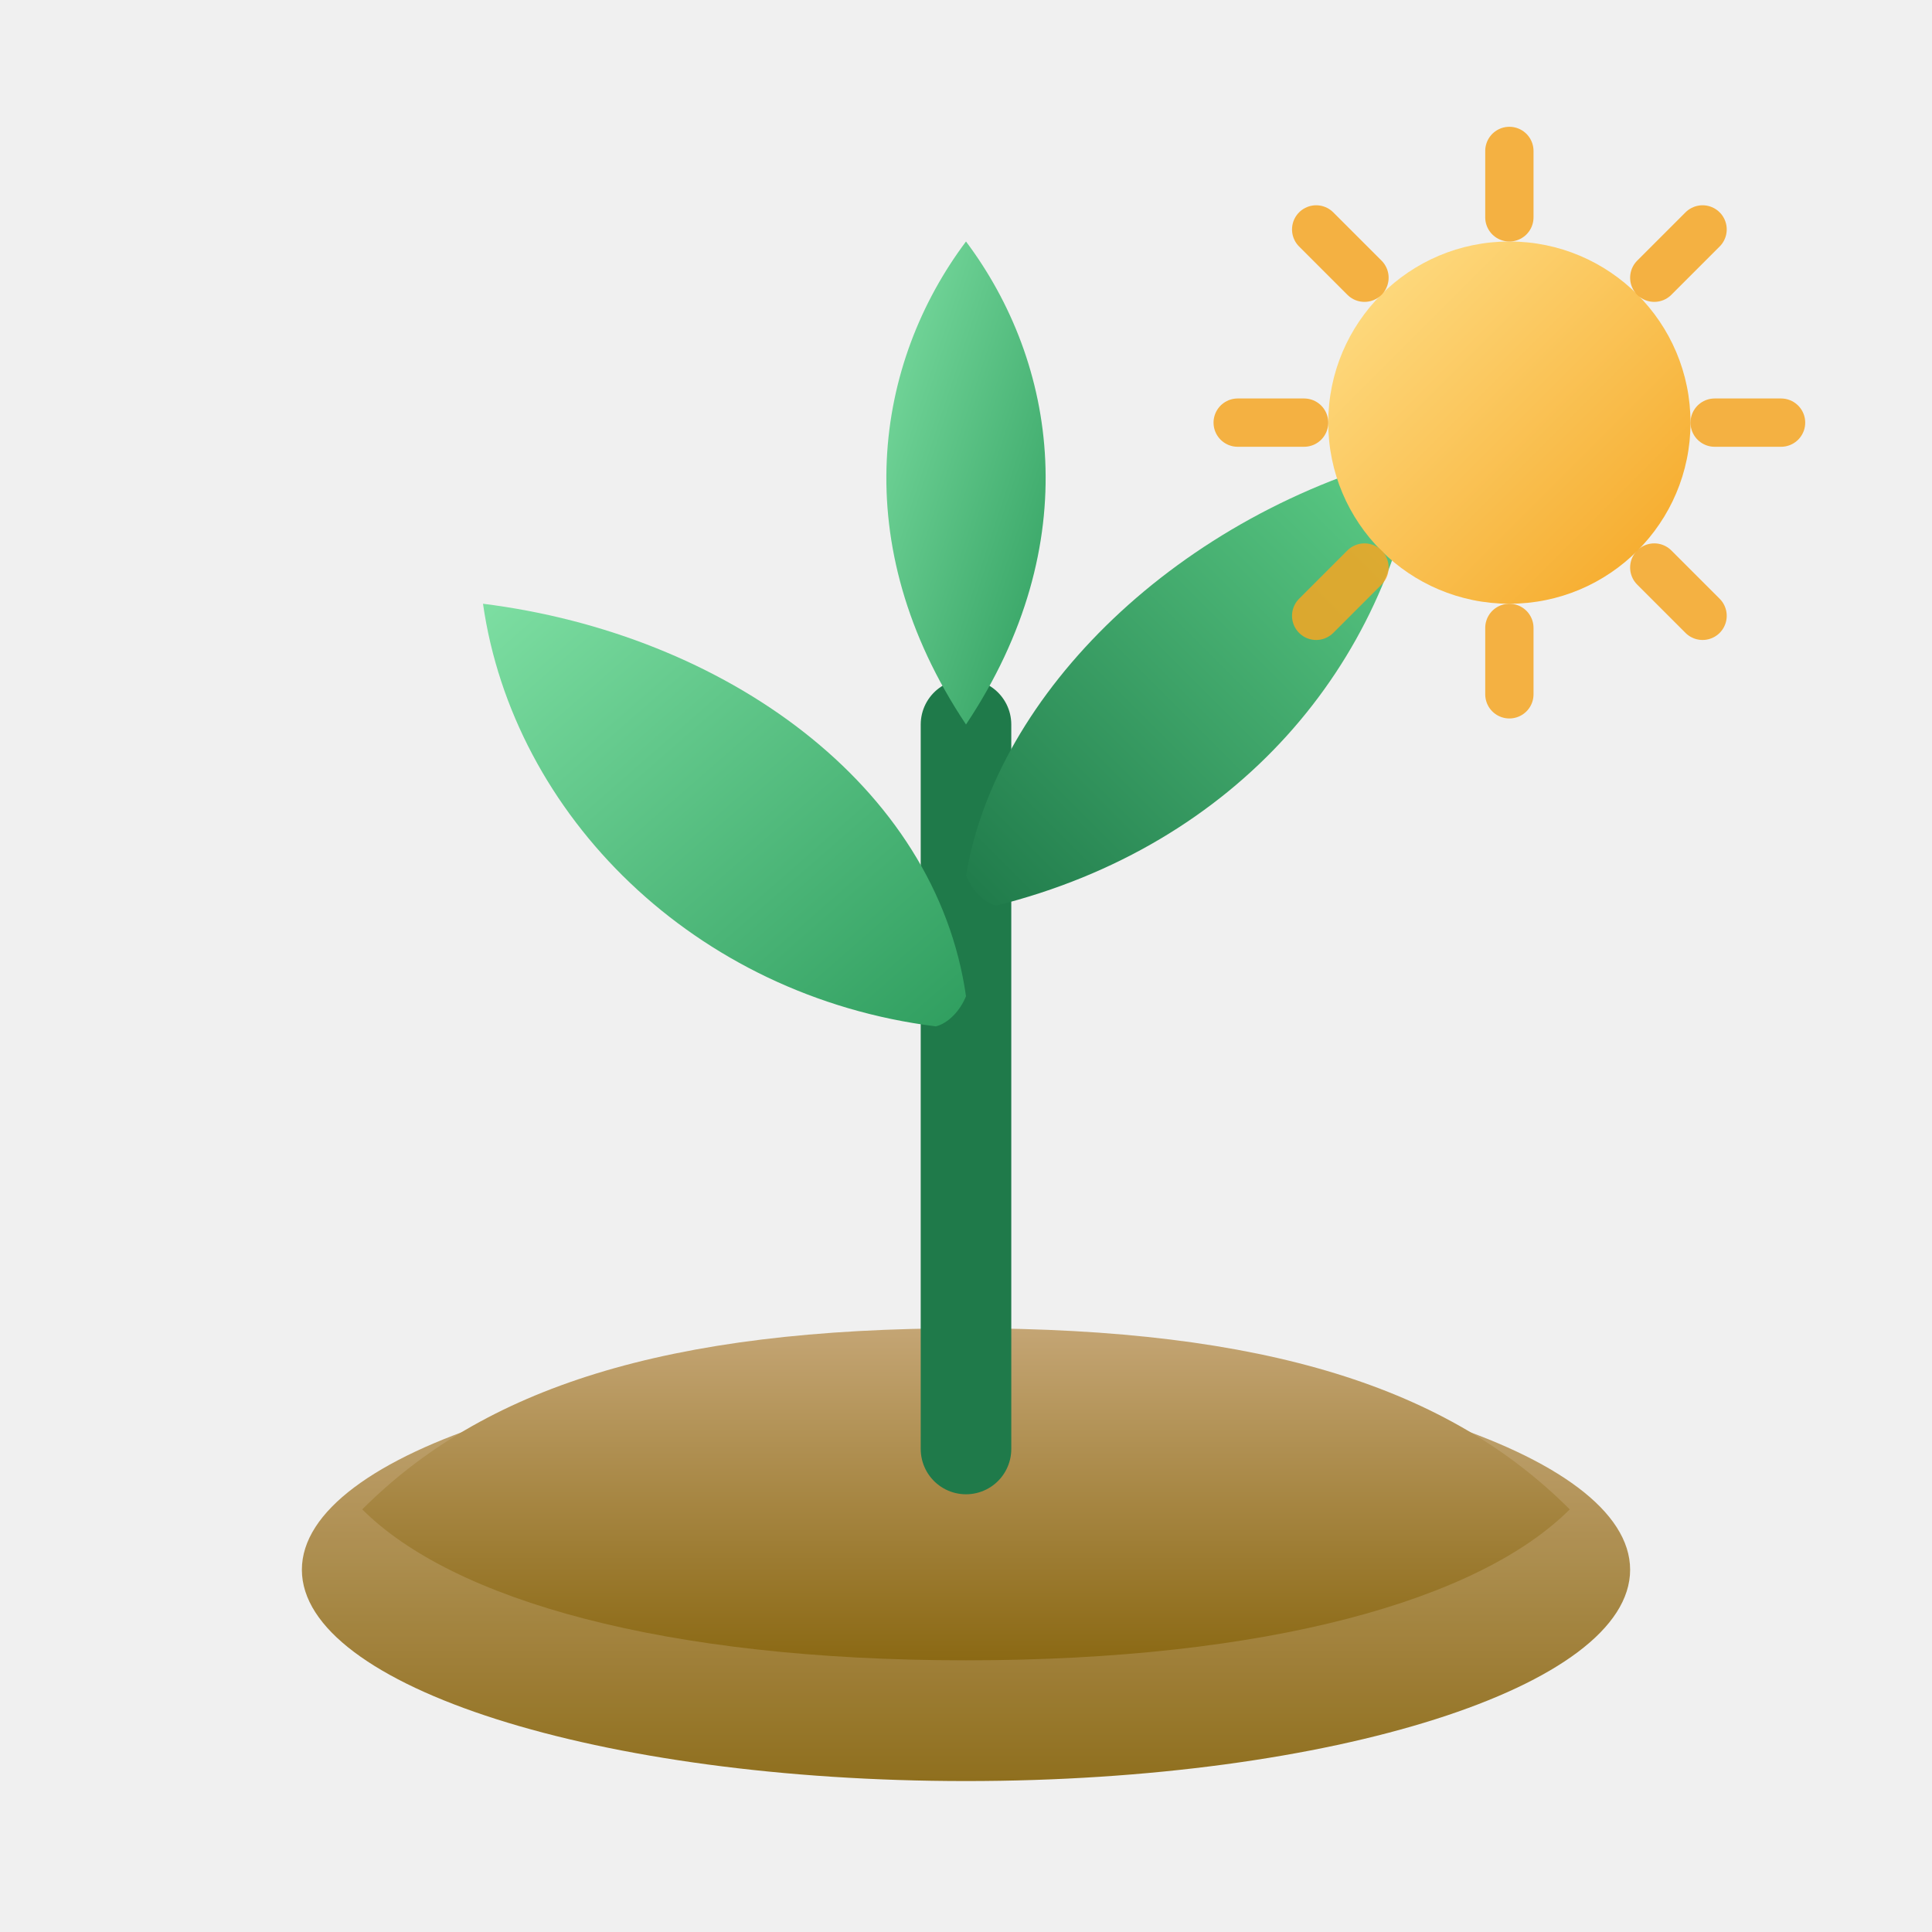
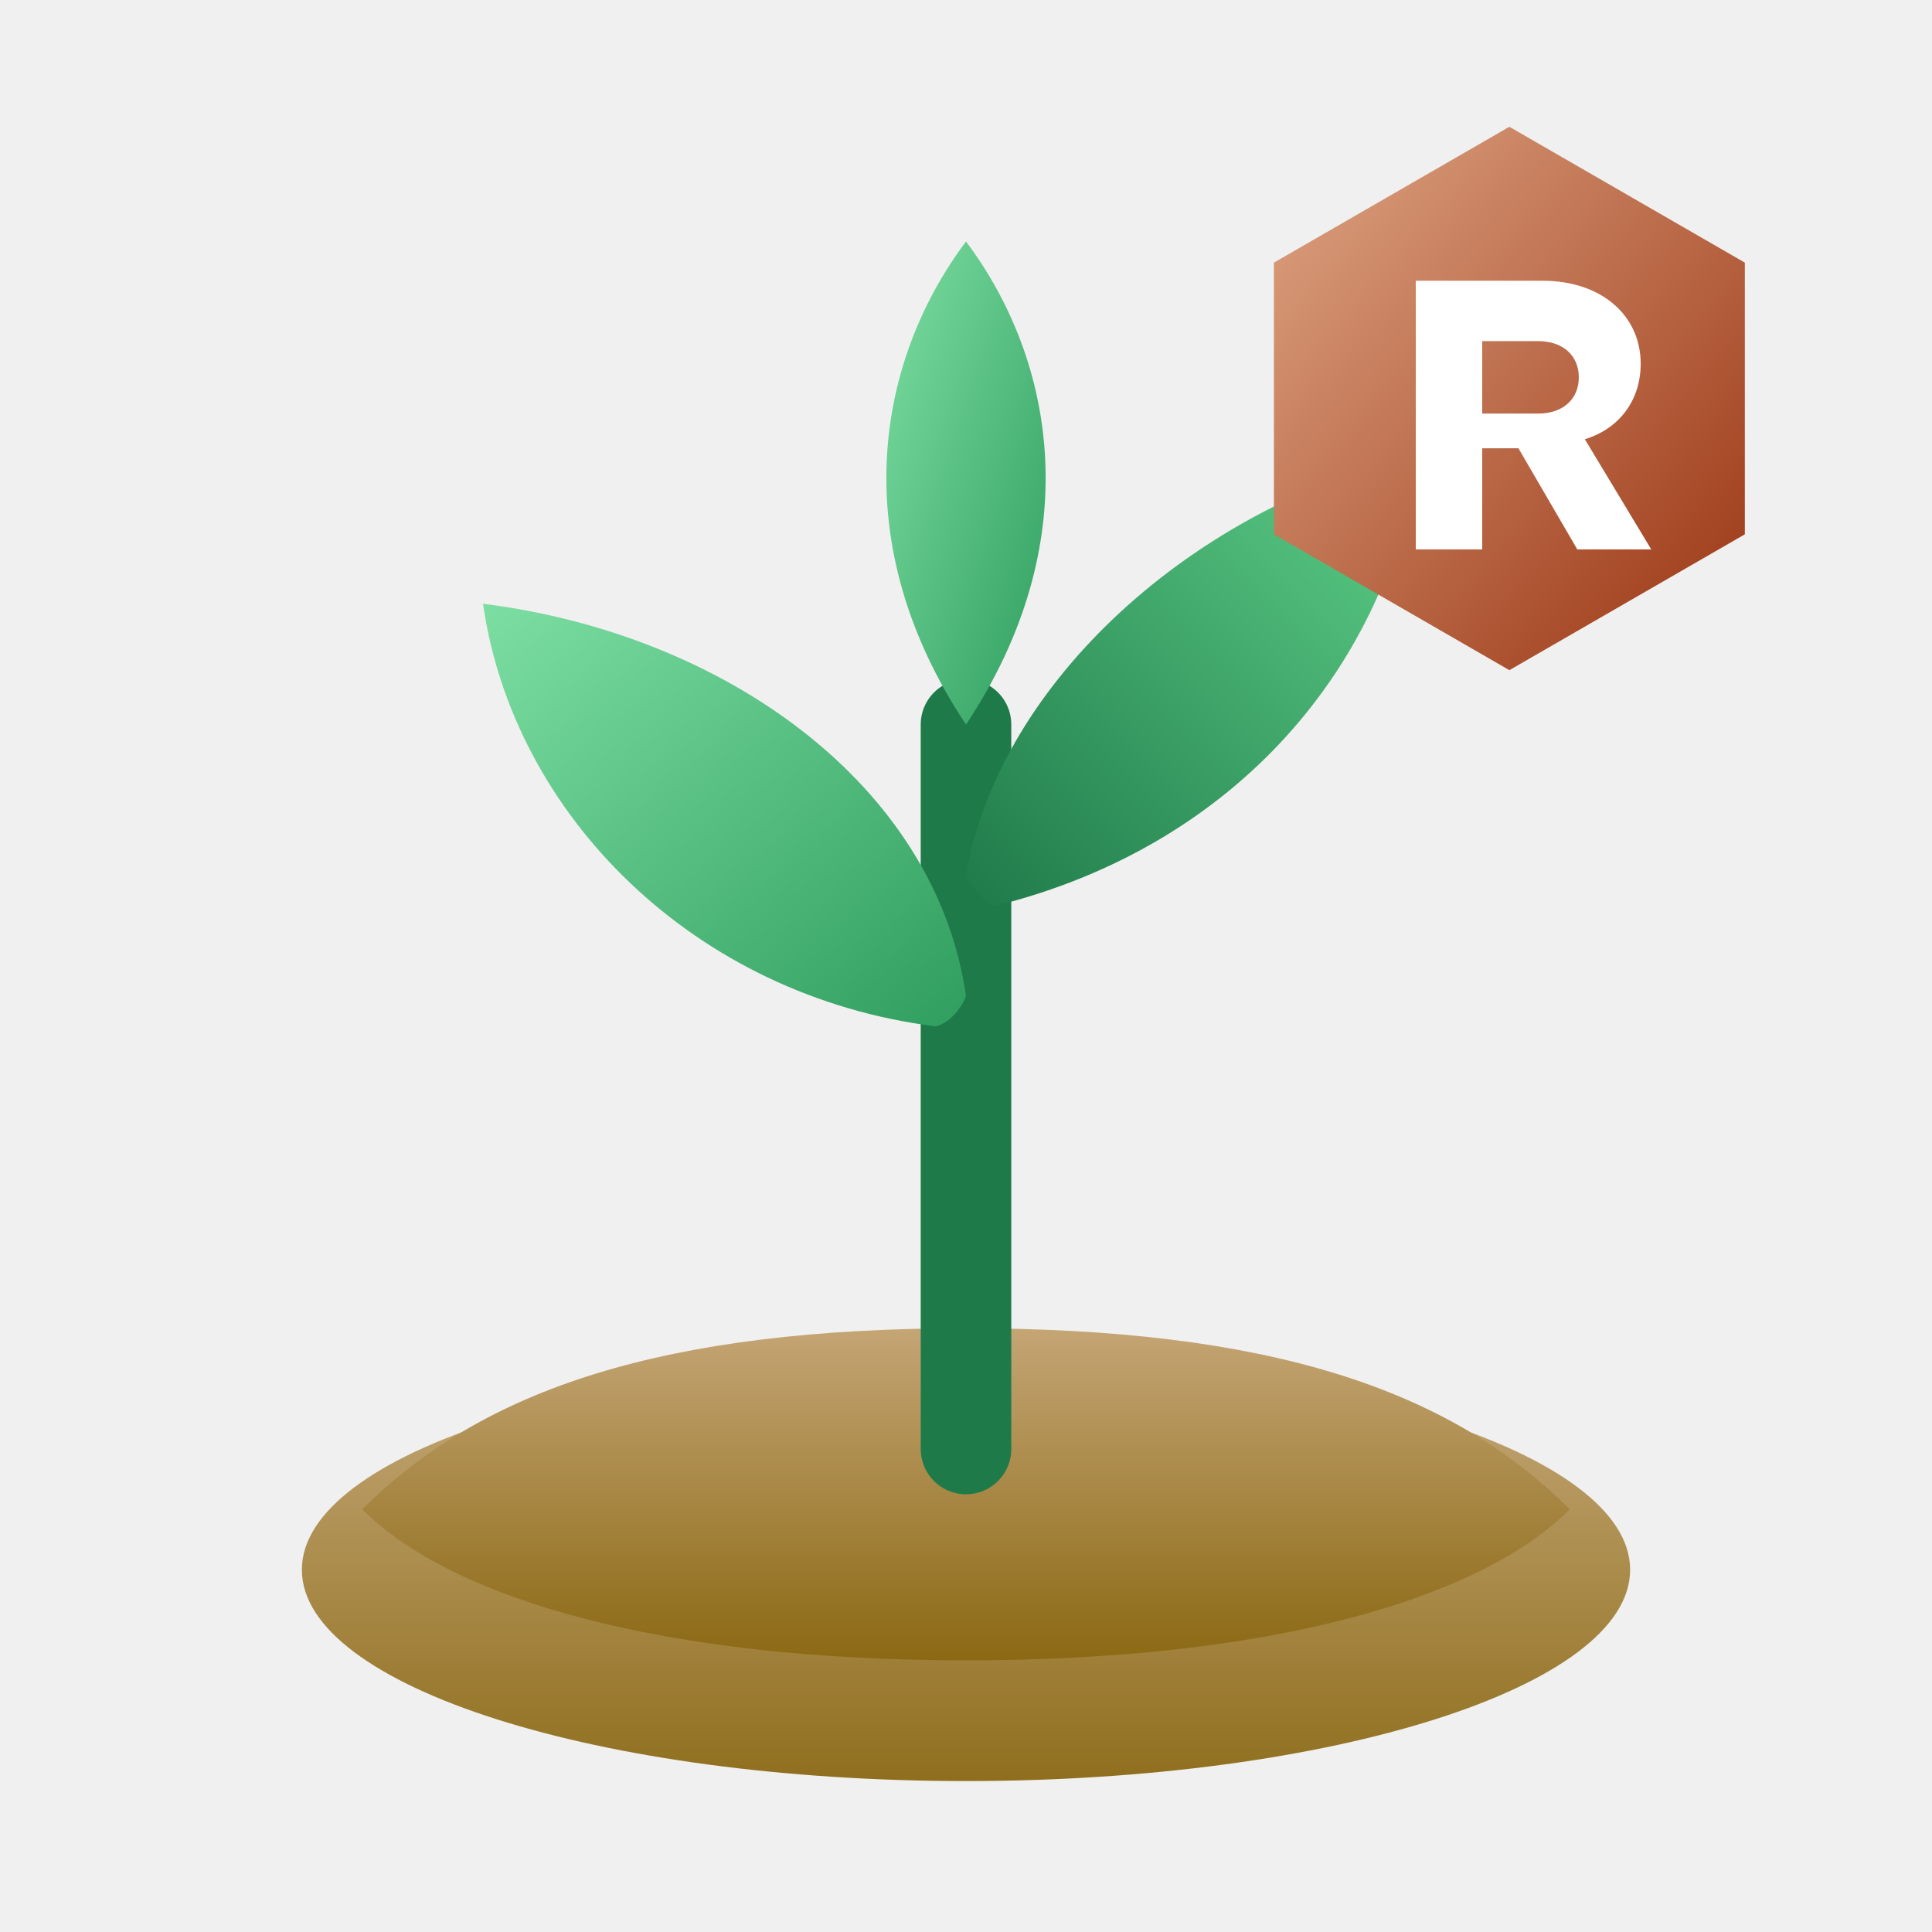
<svg xmlns="http://www.w3.org/2000/svg" viewBox="0 0 64 64">
  <defs>
    <linearGradient id="a" x1="0%" y1="0%" x2="100%" y2="100%">
      <stop offset="0%" stop-color="#7ddea2" />
      <stop offset="100%" stop-color="#2f9e5f" />
    </linearGradient>
    <linearGradient id="b" x1="100%" y1="0%" x2="0%" y2="100%">
      <stop offset="0%" stop-color="#5ecf88" />
      <stop offset="100%" stop-color="#1f7a4a" />
    </linearGradient>
    <linearGradient id="c" x1="0%" y1="0%" x2="0%" y2="100%">
      <stop offset="0%" stop-color="#c4a574" />
      <stop offset="100%" stop-color="#8b6914" />
    </linearGradient>
    <linearGradient id="d" x1="0%" y1="0%" x2="100%" y2="100%">
-       <stop offset="0%" stop-color="#ffe08a" />
-       <stop offset="100%" stop-color="#f5a623" />
+       <stop offset="0%" stop-color="#dea584" />
+       <stop offset="100%" stop-color="#9a3412" />
    </linearGradient>
  </defs>
  <ellipse cx="32" cy="52" rx="22" ry="7" fill="url(#c)" opacity=".95" />
  <path d="M12 50c4-4 10-6 20-6s16 2 20 6c-3 3-10 5-20 5s-17-2-20-5z" fill="url(#c)" />
  <path d="M32 48V24" stroke="#1f7a4a" stroke-width="3" stroke-linecap="round" fill="none" />
  <path d="M31 34c-8-1-14-7-15-14 8 1 15 6 16 13-.2.5-.6.9-1 1z" fill="url(#a)" />
  <path d="M33 30c8-2 13-8 14-15-8 2-14 8-15 14 .2.5.6.9 1 1z" fill="url(#b)" />
  <path d="M32 24c-4-6-3-12 0-16 3 4 4 10 0 16z" fill="url(#a)" />
-   <circle cx="50" cy="14" r="6" fill="url(#d)" />
-   <g stroke="#f5a623" stroke-width="1.6" stroke-linecap="round" opacity=".85">
-     <path d="M50 5v2.2" />
-     <path d="M50 20.8V23" />
-     <path d="M41 14h2.2" />
-     <path d="M56.8 14H59" />
-     <path d="M43.6 7.6l1.6 1.6" />
-     <path d="M54.8 18.8l1.6 1.6" />
-     <path d="M54.8 9.2l1.6-1.6" />
-     <path d="M43.6 20.4l1.6-1.6" />
-   </g>
+   <path d="M50 4.2l7.8 4.5v9l-7.8 4.5-7.8-4.5v-9z" fill="url(#d)" />
+   <path fill="#fff" d="M46.9 9.3h4.2c1.95 0 3.25 1.15 3.25 2.75 0 1.2-.7 2.15-1.85 2.5l2.2 3.65h-2.45l-1.95-3.35h-1.2v3.35h-2.2V9.3zm2.2 4.4h1.85c.85 0 1.35-.5 1.35-1.2s-.5-1.2-1.35-1.2H49.1v2.4z" />
</svg>
